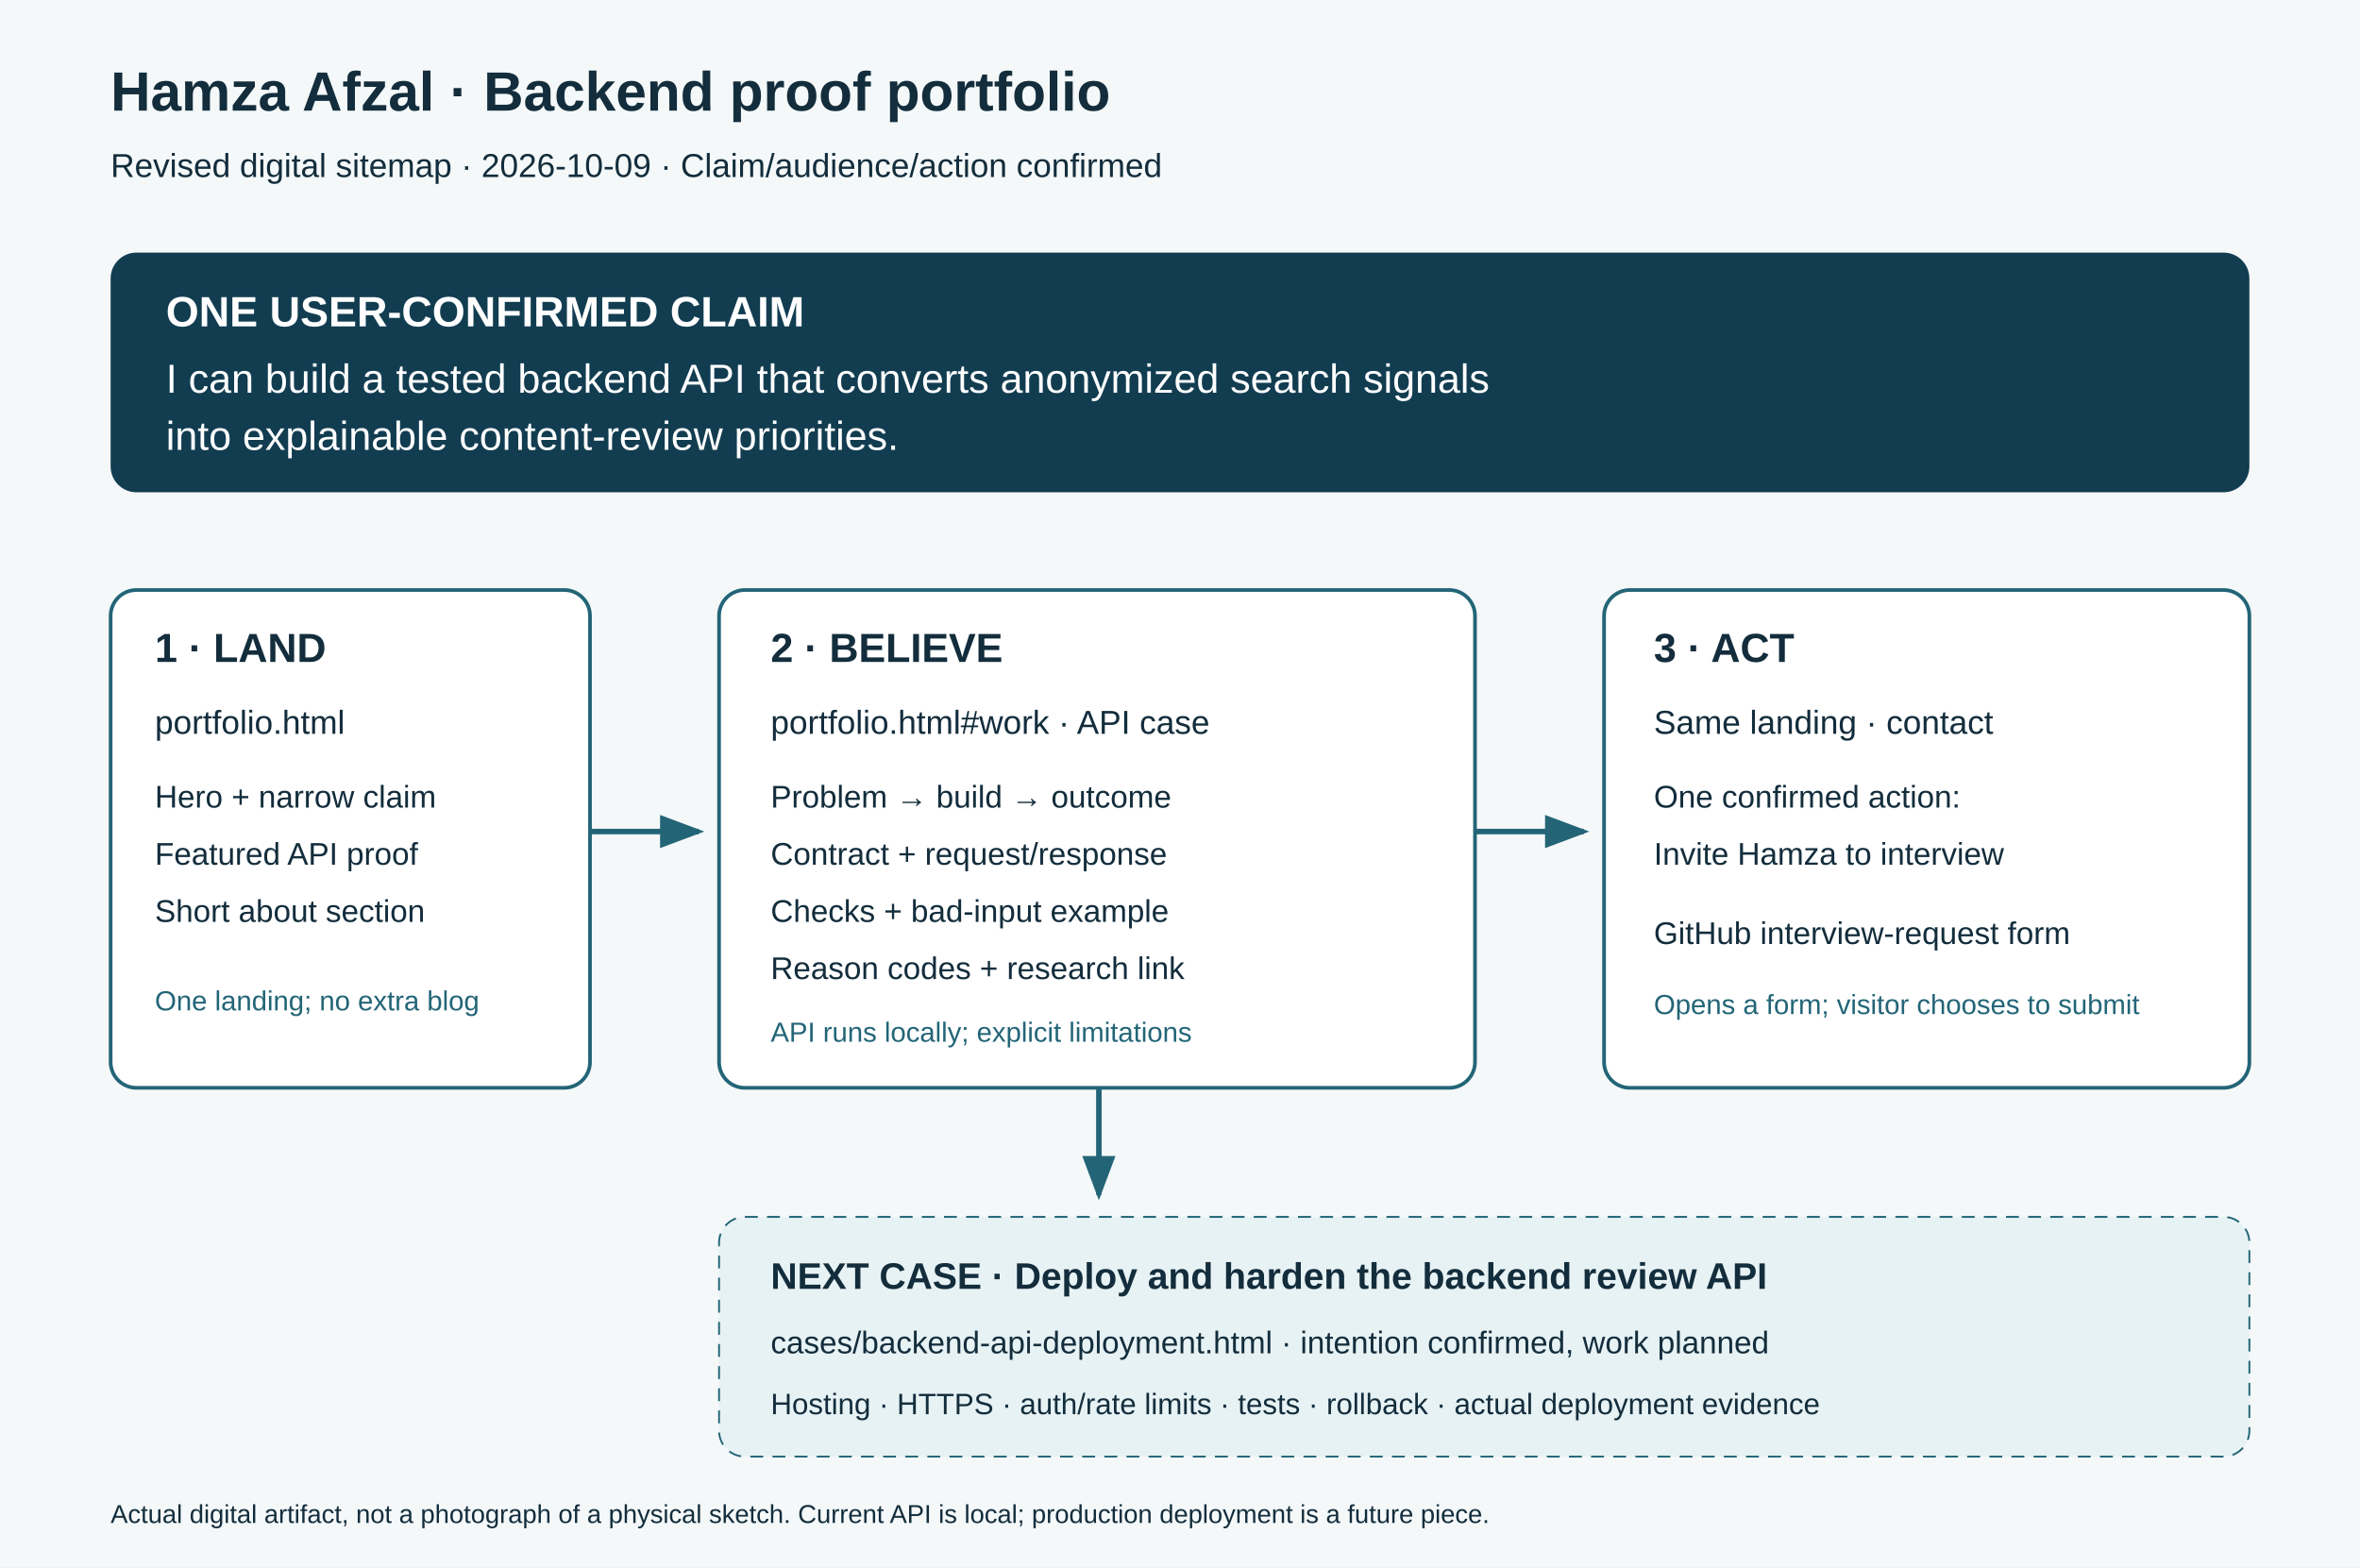
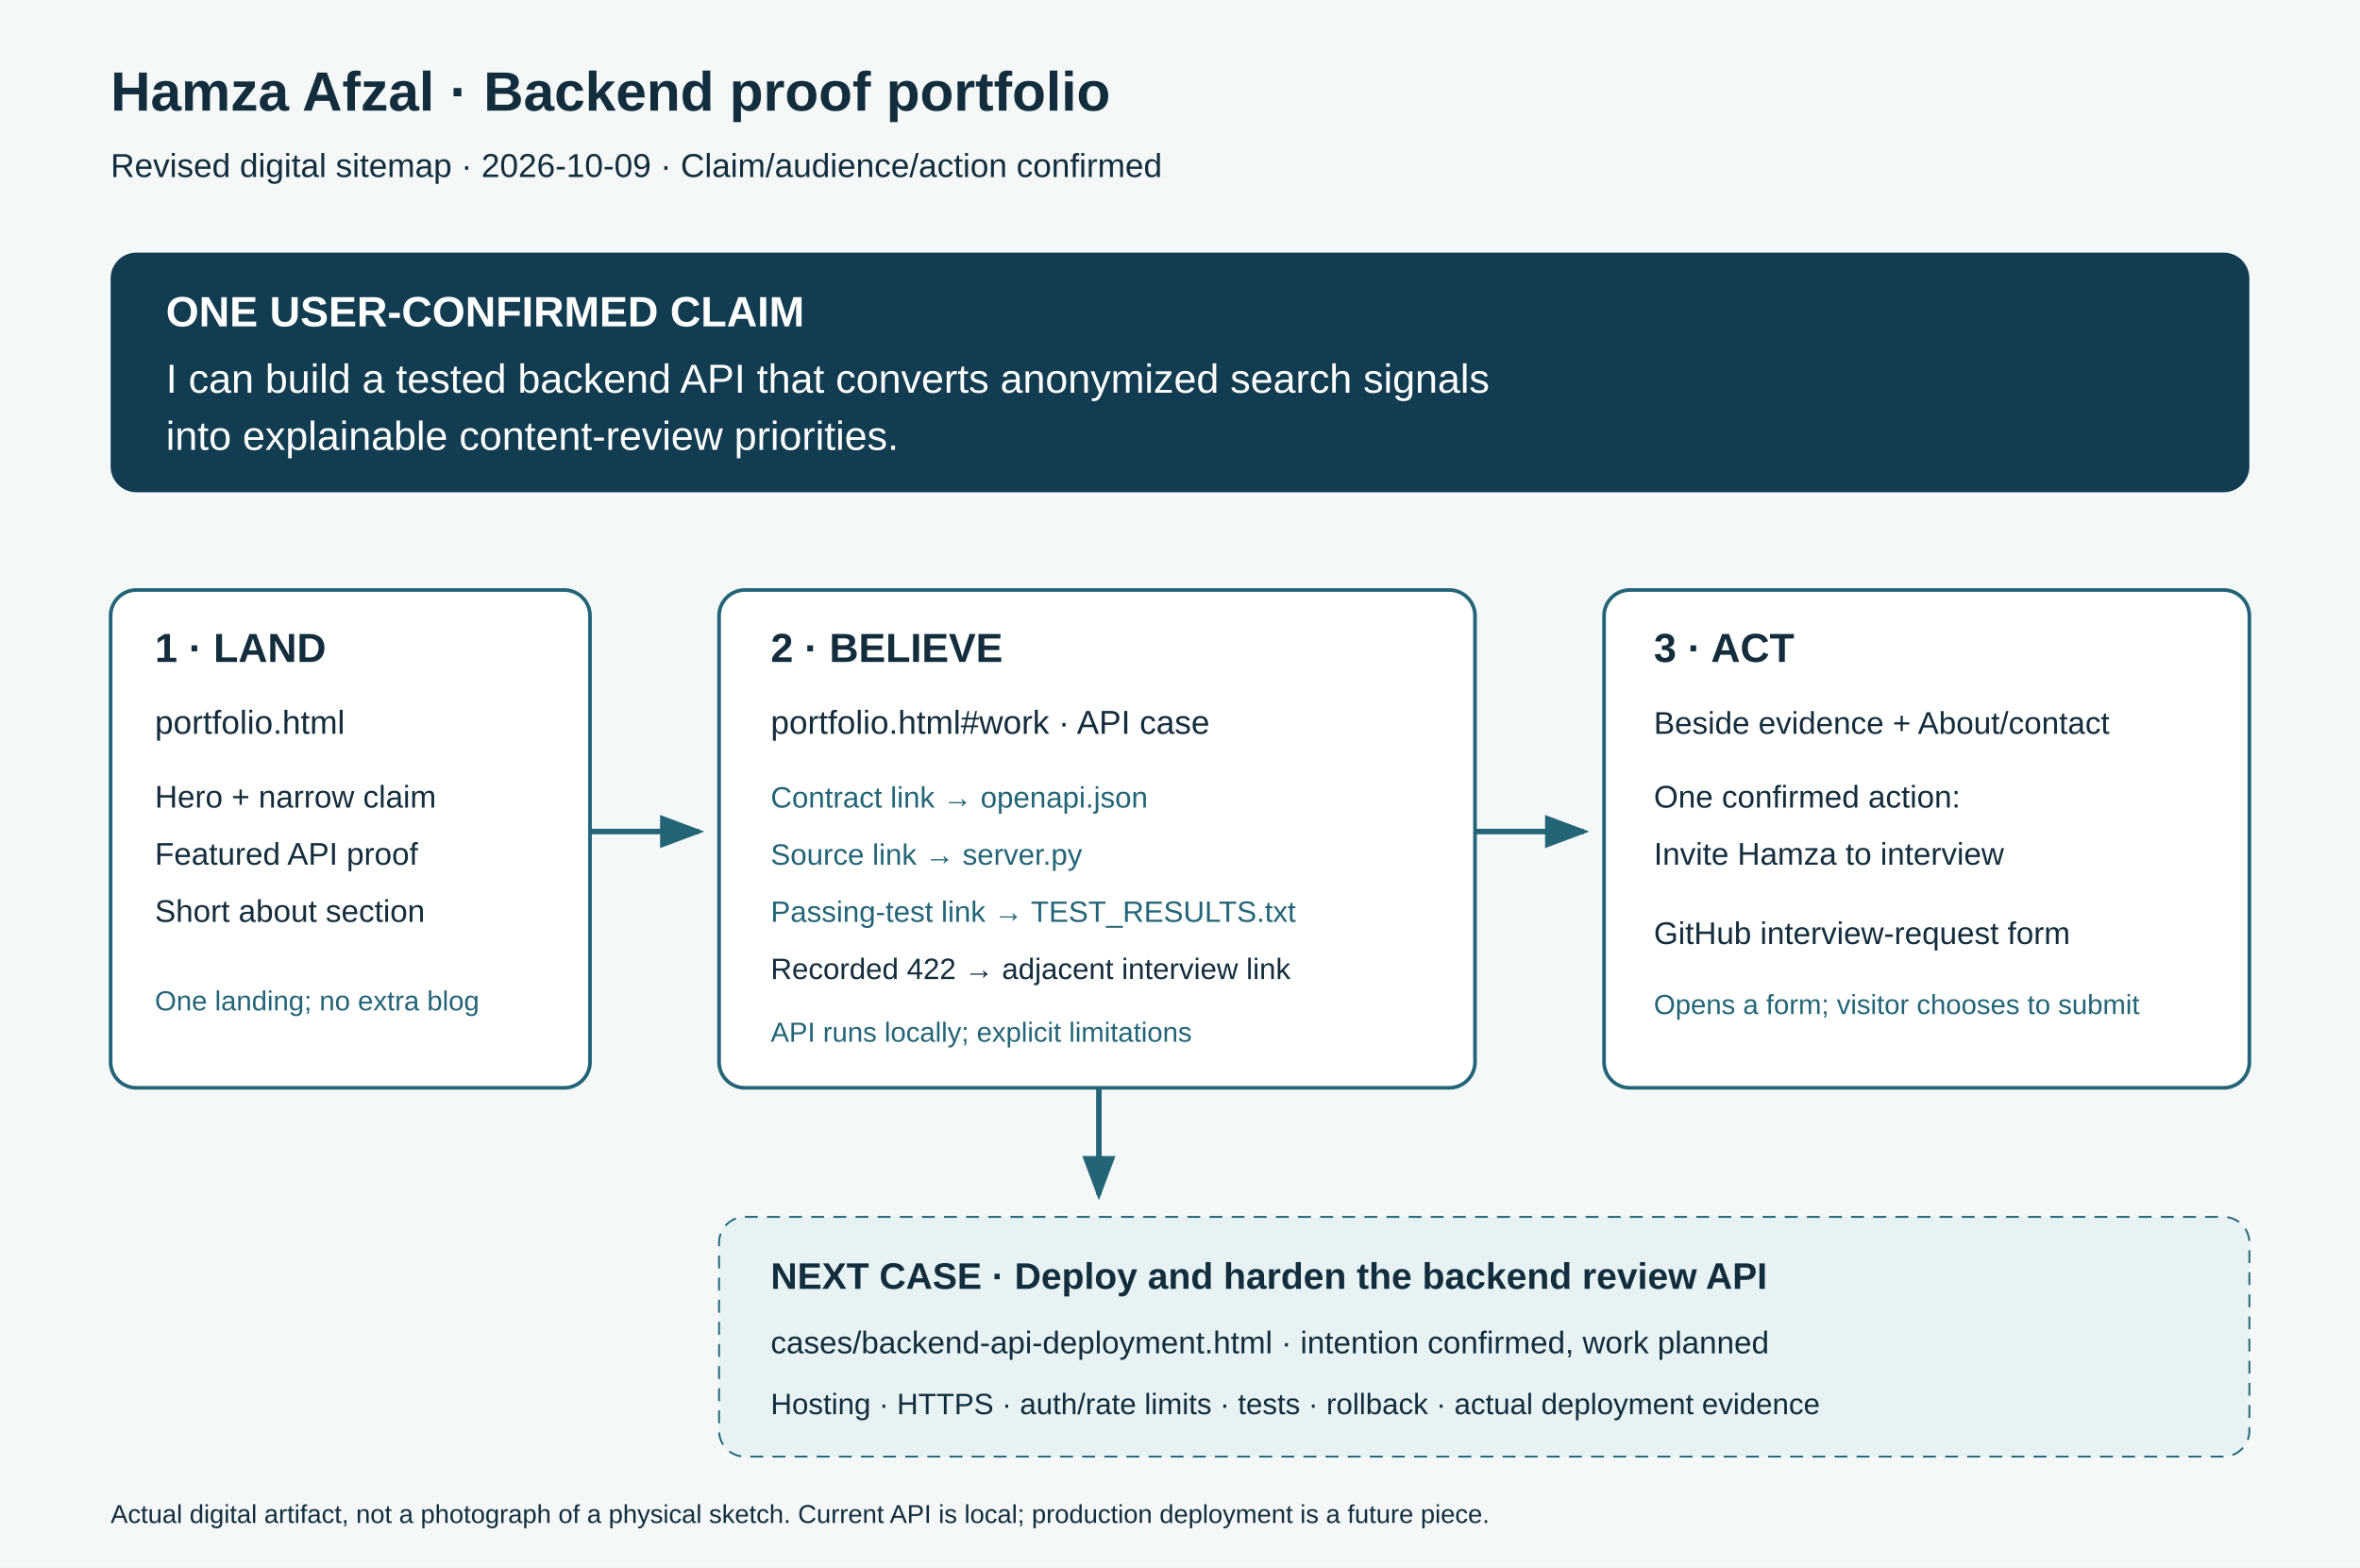
<svg xmlns="http://www.w3.org/2000/svg" width="1280" height="850" viewBox="0 0 1280 850" role="img" aria-labelledby="title desc">
  <defs>
    <marker id="arrow" markerWidth="10" markerHeight="10" refX="7" refY="3" orient="auto">
      <path d="M0 0 L0 6 L8 3 Z" fill="#236577" />
    </marker>
  </defs>
  <rect width="1280" height="850" fill="#f4f8f9" />
  <g font-family="Arial,sans-serif" fill="#132d3c">
    <text x="60" y="60" font-size="30" font-weight="700">Hamza Afzal · Backend proof portfolio</text>
    <text x="60" y="96" font-size="18">Revised digital sitemap · 2026-10-09 · Claim/audience/action confirmed</text>
    <rect x="60" y="137" width="1160" height="130" rx="14" fill="#123d51" />
    <text x="90" y="177" font-size="23" font-weight="700" fill="white">ONE USER-CONFIRMED CLAIM</text>
    <text x="90" y="213" font-size="22" fill="white">I can build a tested backend API that converts anonymized search signals</text>
    <text x="90" y="244" font-size="22" fill="white">into explainable content-review priorities.</text>
    <rect x="60" y="320" width="260" height="270" rx="14" fill="white" stroke="#236577" stroke-width="2" />
    <text x="84" y="359" font-size="22" font-weight="700">1 · LAND</text>
    <text x="84" y="398" font-size="18">portfolio.html</text>
    <text x="84" y="438" font-size="17">Hero + narrow claim</text>
    <text x="84" y="469" font-size="17">Featured API proof</text>
    <text x="84" y="500" font-size="17">Short about section</text>
    <text x="84" y="548" font-size="15" fill="#236577">One landing; no extra blog</text>
    <rect x="390" y="320" width="410" height="270" rx="14" fill="white" stroke="#236577" stroke-width="2" />
    <text x="418" y="359" font-size="22" font-weight="700">2 · BELIEVE</text>
    <text x="418" y="398" font-size="18">portfolio.html#work · API case</text>
-     <text x="418" y="438" font-size="17">Problem → build → outcome</text>
-     <text x="418" y="469" font-size="17">Contract + request/response</text>
-     <text x="418" y="500" font-size="17">Checks + bad-input example</text>
-     <text x="418" y="531" font-size="17">Reason codes + research link</text>
+     <a href="https://github.com/Hamza2-2/flyrank-ai-internship/blob/main/work/backend_api/openapi.json">
+       <text x="418" y="438" font-size="16" fill="#236577">Contract link → openapi.json</text>
+     </a>
+     <a href="https://github.com/Hamza2-2/flyrank-ai-internship/blob/main/work/backend_api/server.py">
+       <text x="418" y="469" font-size="16" fill="#236577">Source link → server.py</text>
+     </a>
+     <a href="https://github.com/Hamza2-2/flyrank-ai-internship/blob/main/work/backend_api/TEST_RESULTS.txt">
+       <text x="418" y="500" font-size="16" fill="#236577">Passing-test link → TEST_RESULTS.txt</text>
+     </a>
+     <text x="418" y="531" font-size="16">Recorded 422 → adjacent interview link</text>
    <text x="418" y="565" font-size="15" fill="#236577">API runs locally; explicit limitations</text>
    <rect x="870" y="320" width="350" height="270" rx="14" fill="white" stroke="#236577" stroke-width="2" />
    <text x="897" y="359" font-size="22" font-weight="700">3 · ACT</text>
-     <text x="897" y="398" font-size="18">Same landing · contact</text>
+     <text x="897" y="398" font-size="17">Beside evidence + About/contact</text>
    <text x="897" y="438" font-size="17">One confirmed action:</text>
    <text x="897" y="469" font-size="17">Invite Hamza to interview</text>
    <text x="897" y="512" font-size="17">GitHub interview-request form</text>
    <text x="897" y="550" font-size="15" fill="#236577">Opens a form; visitor chooses to submit</text>
    <path d="M320 451 H379" stroke="#236577" stroke-width="3" marker-end="url(#arrow)" />
    <path d="M800 451 H859" stroke="#236577" stroke-width="3" marker-end="url(#arrow)" />
    <rect x="390" y="660" width="830" height="130" rx="14" fill="#e7f2f4" stroke="#236577" stroke-dasharray="7 5" />
    <text x="418" y="699" font-size="20" font-weight="700">NEXT CASE · Deploy and harden the backend review API</text>
    <text x="418" y="734" font-size="17">cases/backend-api-deployment.html · intention confirmed, work planned</text>
    <text x="418" y="767" font-size="16">Hosting · HTTPS · auth/rate limits · tests · rollback · actual deployment evidence</text>
    <path d="M596 590 V648" stroke="#236577" stroke-width="3" marker-end="url(#arrow)" />
    <text x="60" y="826" font-size="14">Actual digital artifact, not a photograph of a physical sketch. Current API is local; production deployment is a future piece.</text>
  </g>
</svg>
